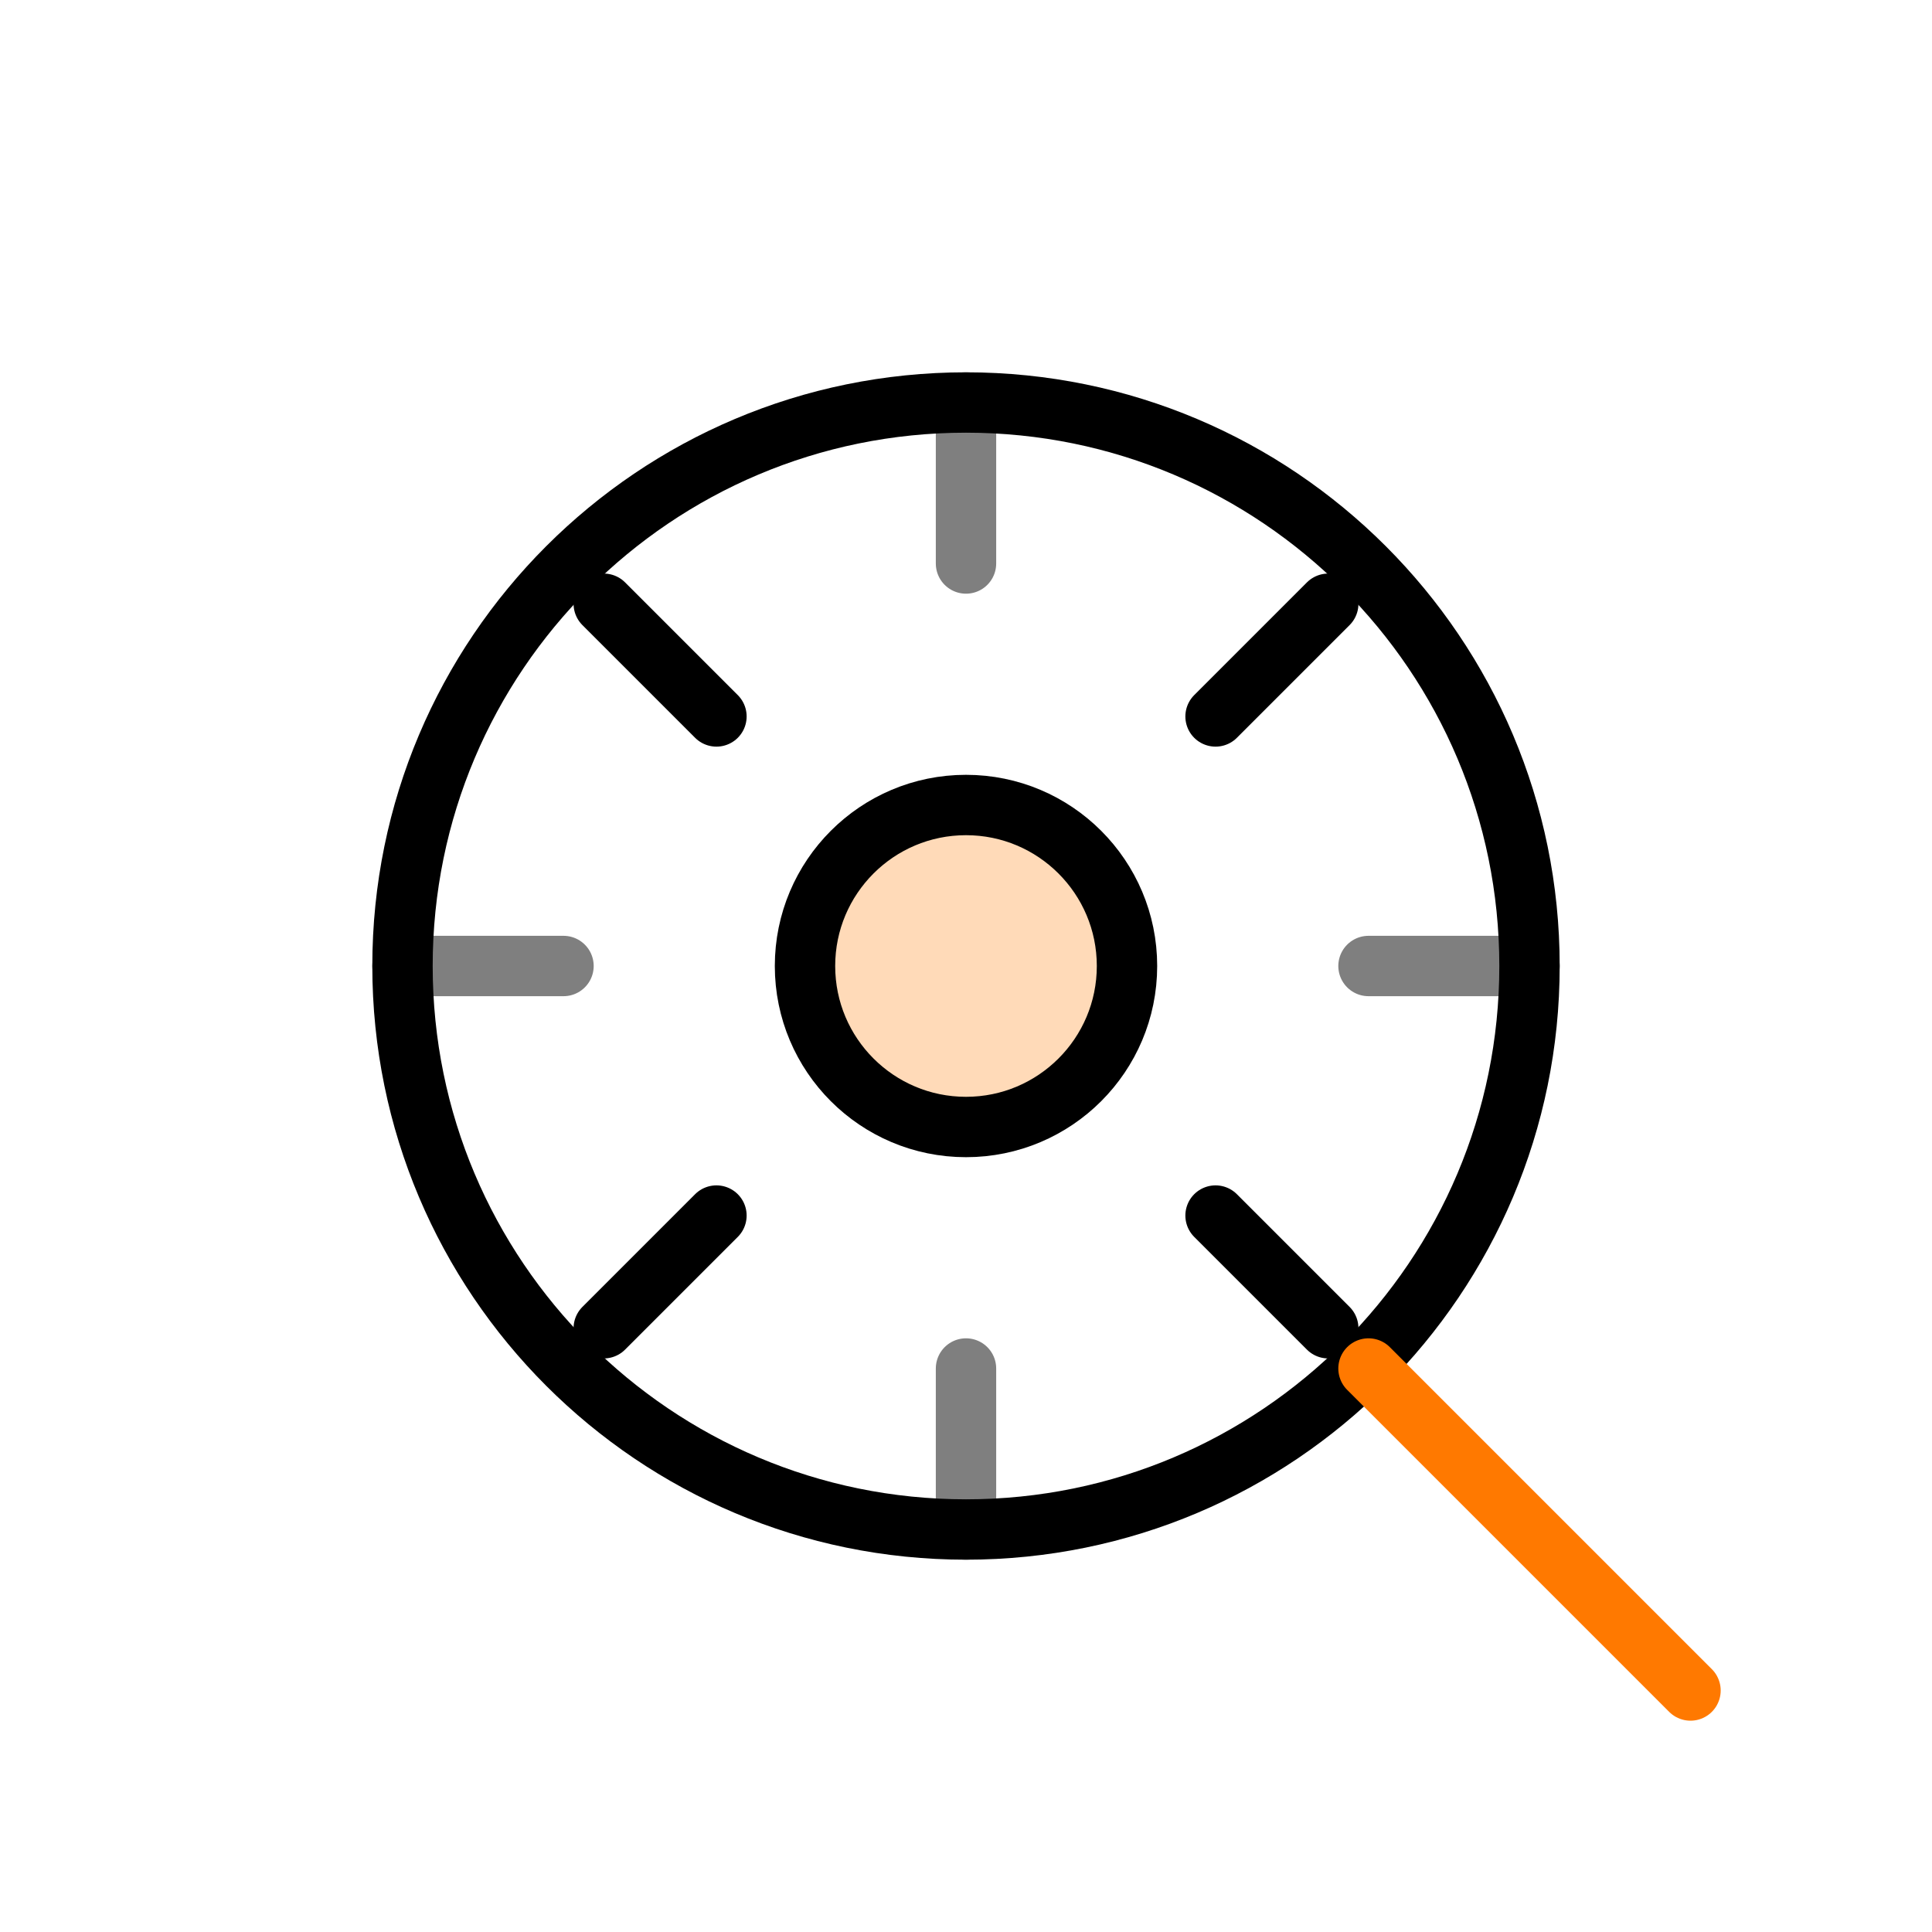
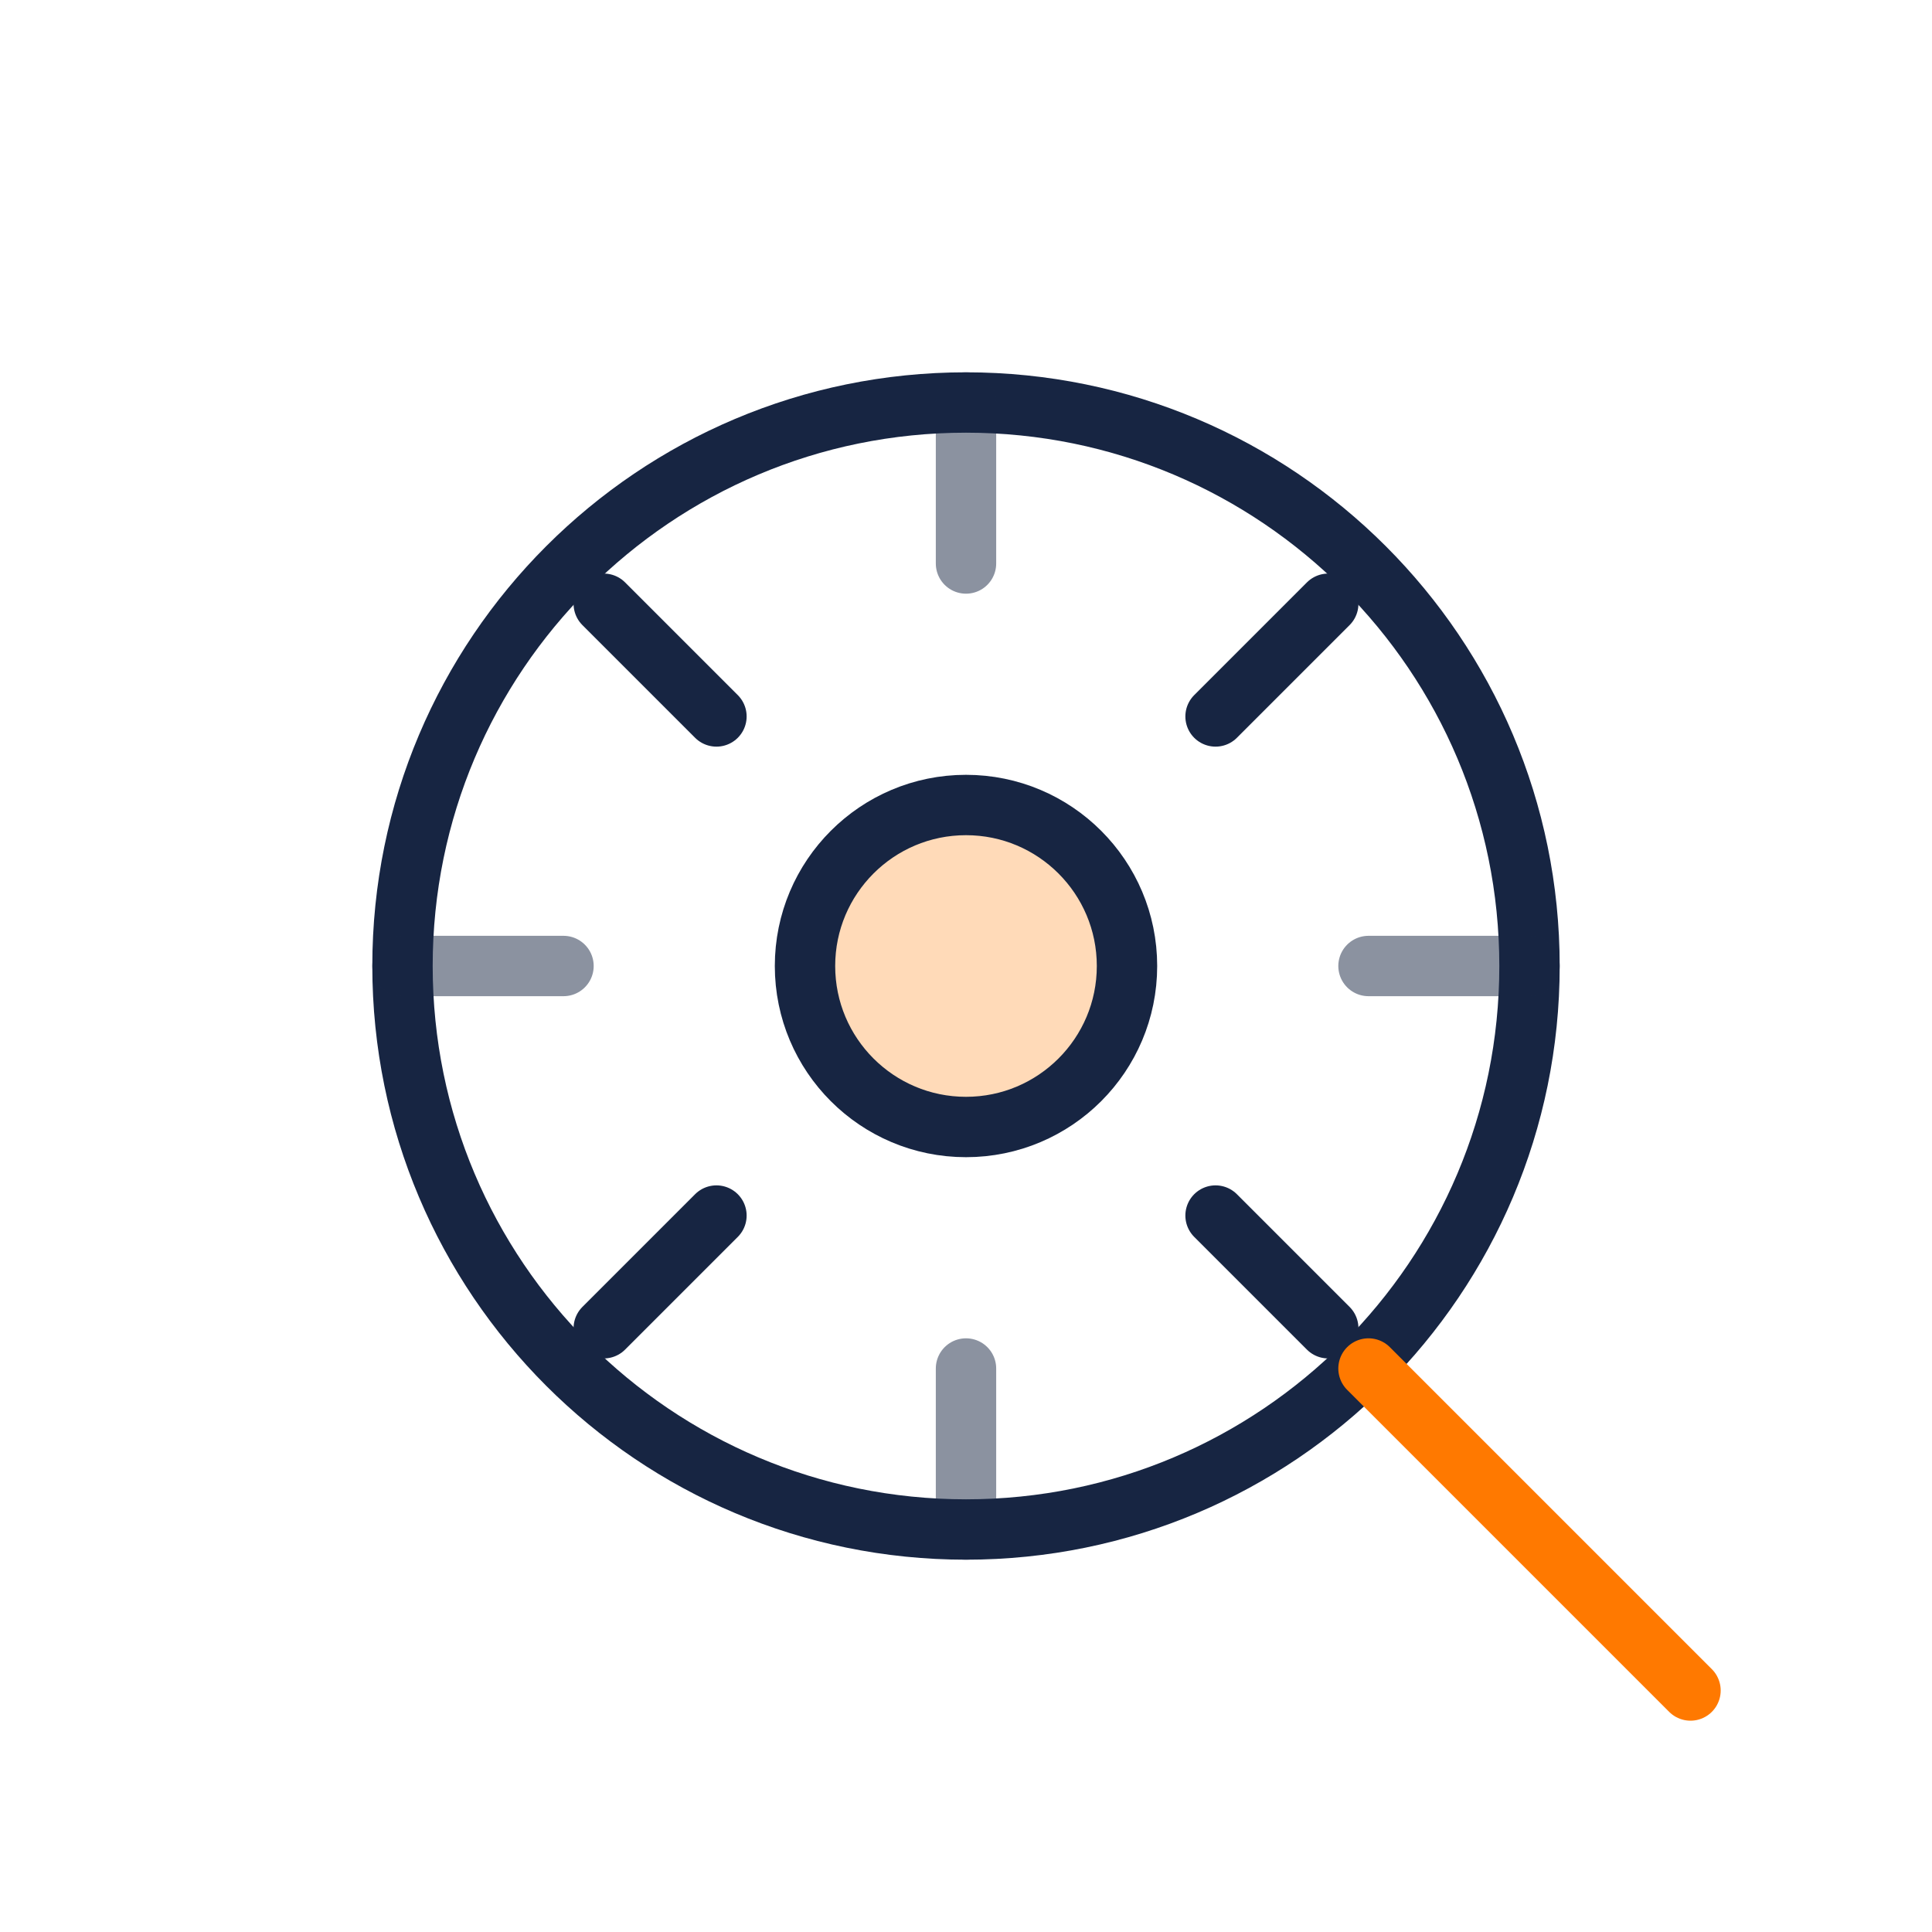
- <svg xmlns="http://www.w3.org/2000/svg" viewBox="0 0 48 48" fill="none" aria-hidden="true">
-   <circle cx="24" cy="24" r="14" stroke="currentColor" stroke-width="1.5" />
-   <circle cx="24" cy="24" r="4" fill="#FF7900" fill-opacity="0.28" stroke="currentColor" stroke-width="1.5" />
-   <path d="M24 10v4M24 34v4M10 24h4M34 24h4" stroke="currentColor" stroke-width="1.5" stroke-linecap="round" opacity="0.5" />
-   <path d="M15 15l2.8 2.8M30.2 30.2l2.8 2.8M33 15l-2.8 2.8M17.8 30.2l-2.8 2.8" stroke="currentColor" stroke-width="1.5" stroke-linecap="round" />
+ <svg xmlns="http://www.w3.org/2000/svg" width="96" height="96" viewBox="0 0 48 48" fill="none" aria-hidden="true">
+   <circle cx="24" cy="24" r="14" stroke="#172542" stroke-width="1.5" />
+   <circle cx="24" cy="24" r="4" fill="#FF7900" fill-opacity="0.28" stroke="#172542" stroke-width="1.5" />
+   <path d="M24 10v4M24 34v4M10 24h4M34 24h4" stroke="#172542" stroke-width="1.5" stroke-linecap="round" opacity="0.5" />
+   <path d="M15 15l2.8 2.8M30.2 30.2l2.8 2.8M33 15l-2.8 2.8M17.8 30.2l-2.8 2.8" stroke="#172542" stroke-width="1.5" stroke-linecap="round" />
  <path d="M34 34l8 8" stroke="#FF7900" stroke-width="1.5" stroke-linecap="round" />
</svg>
